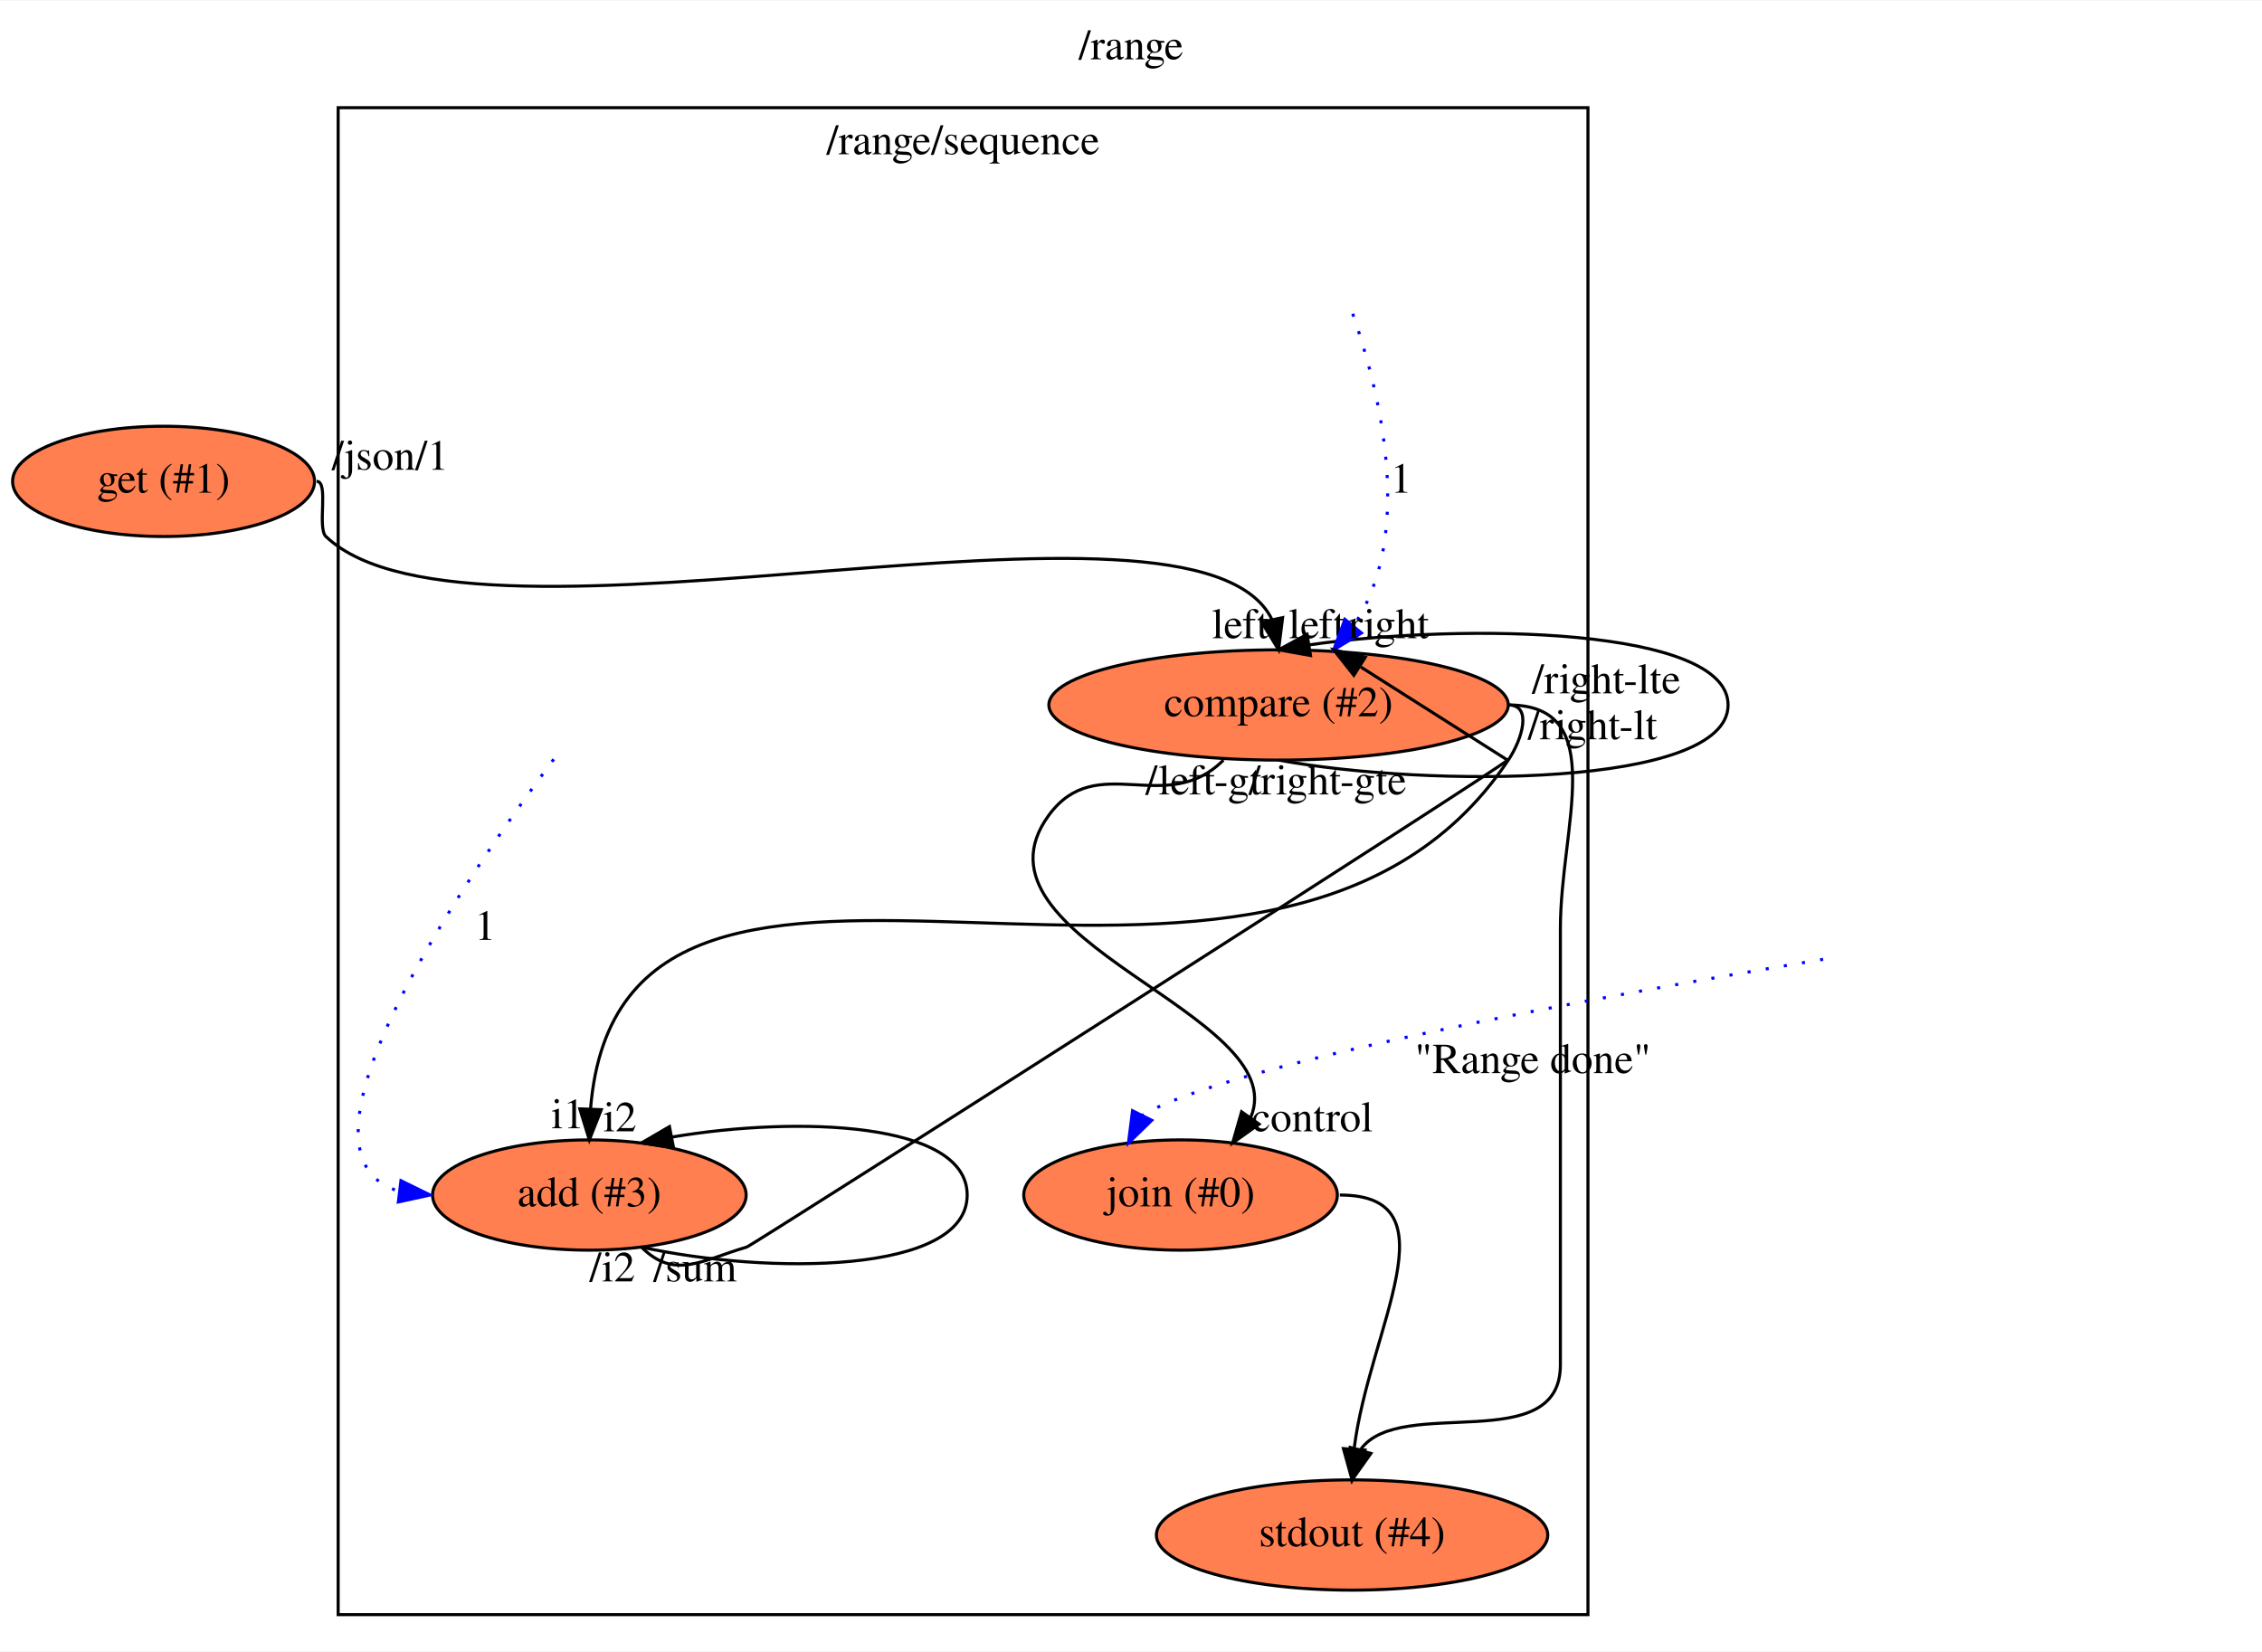
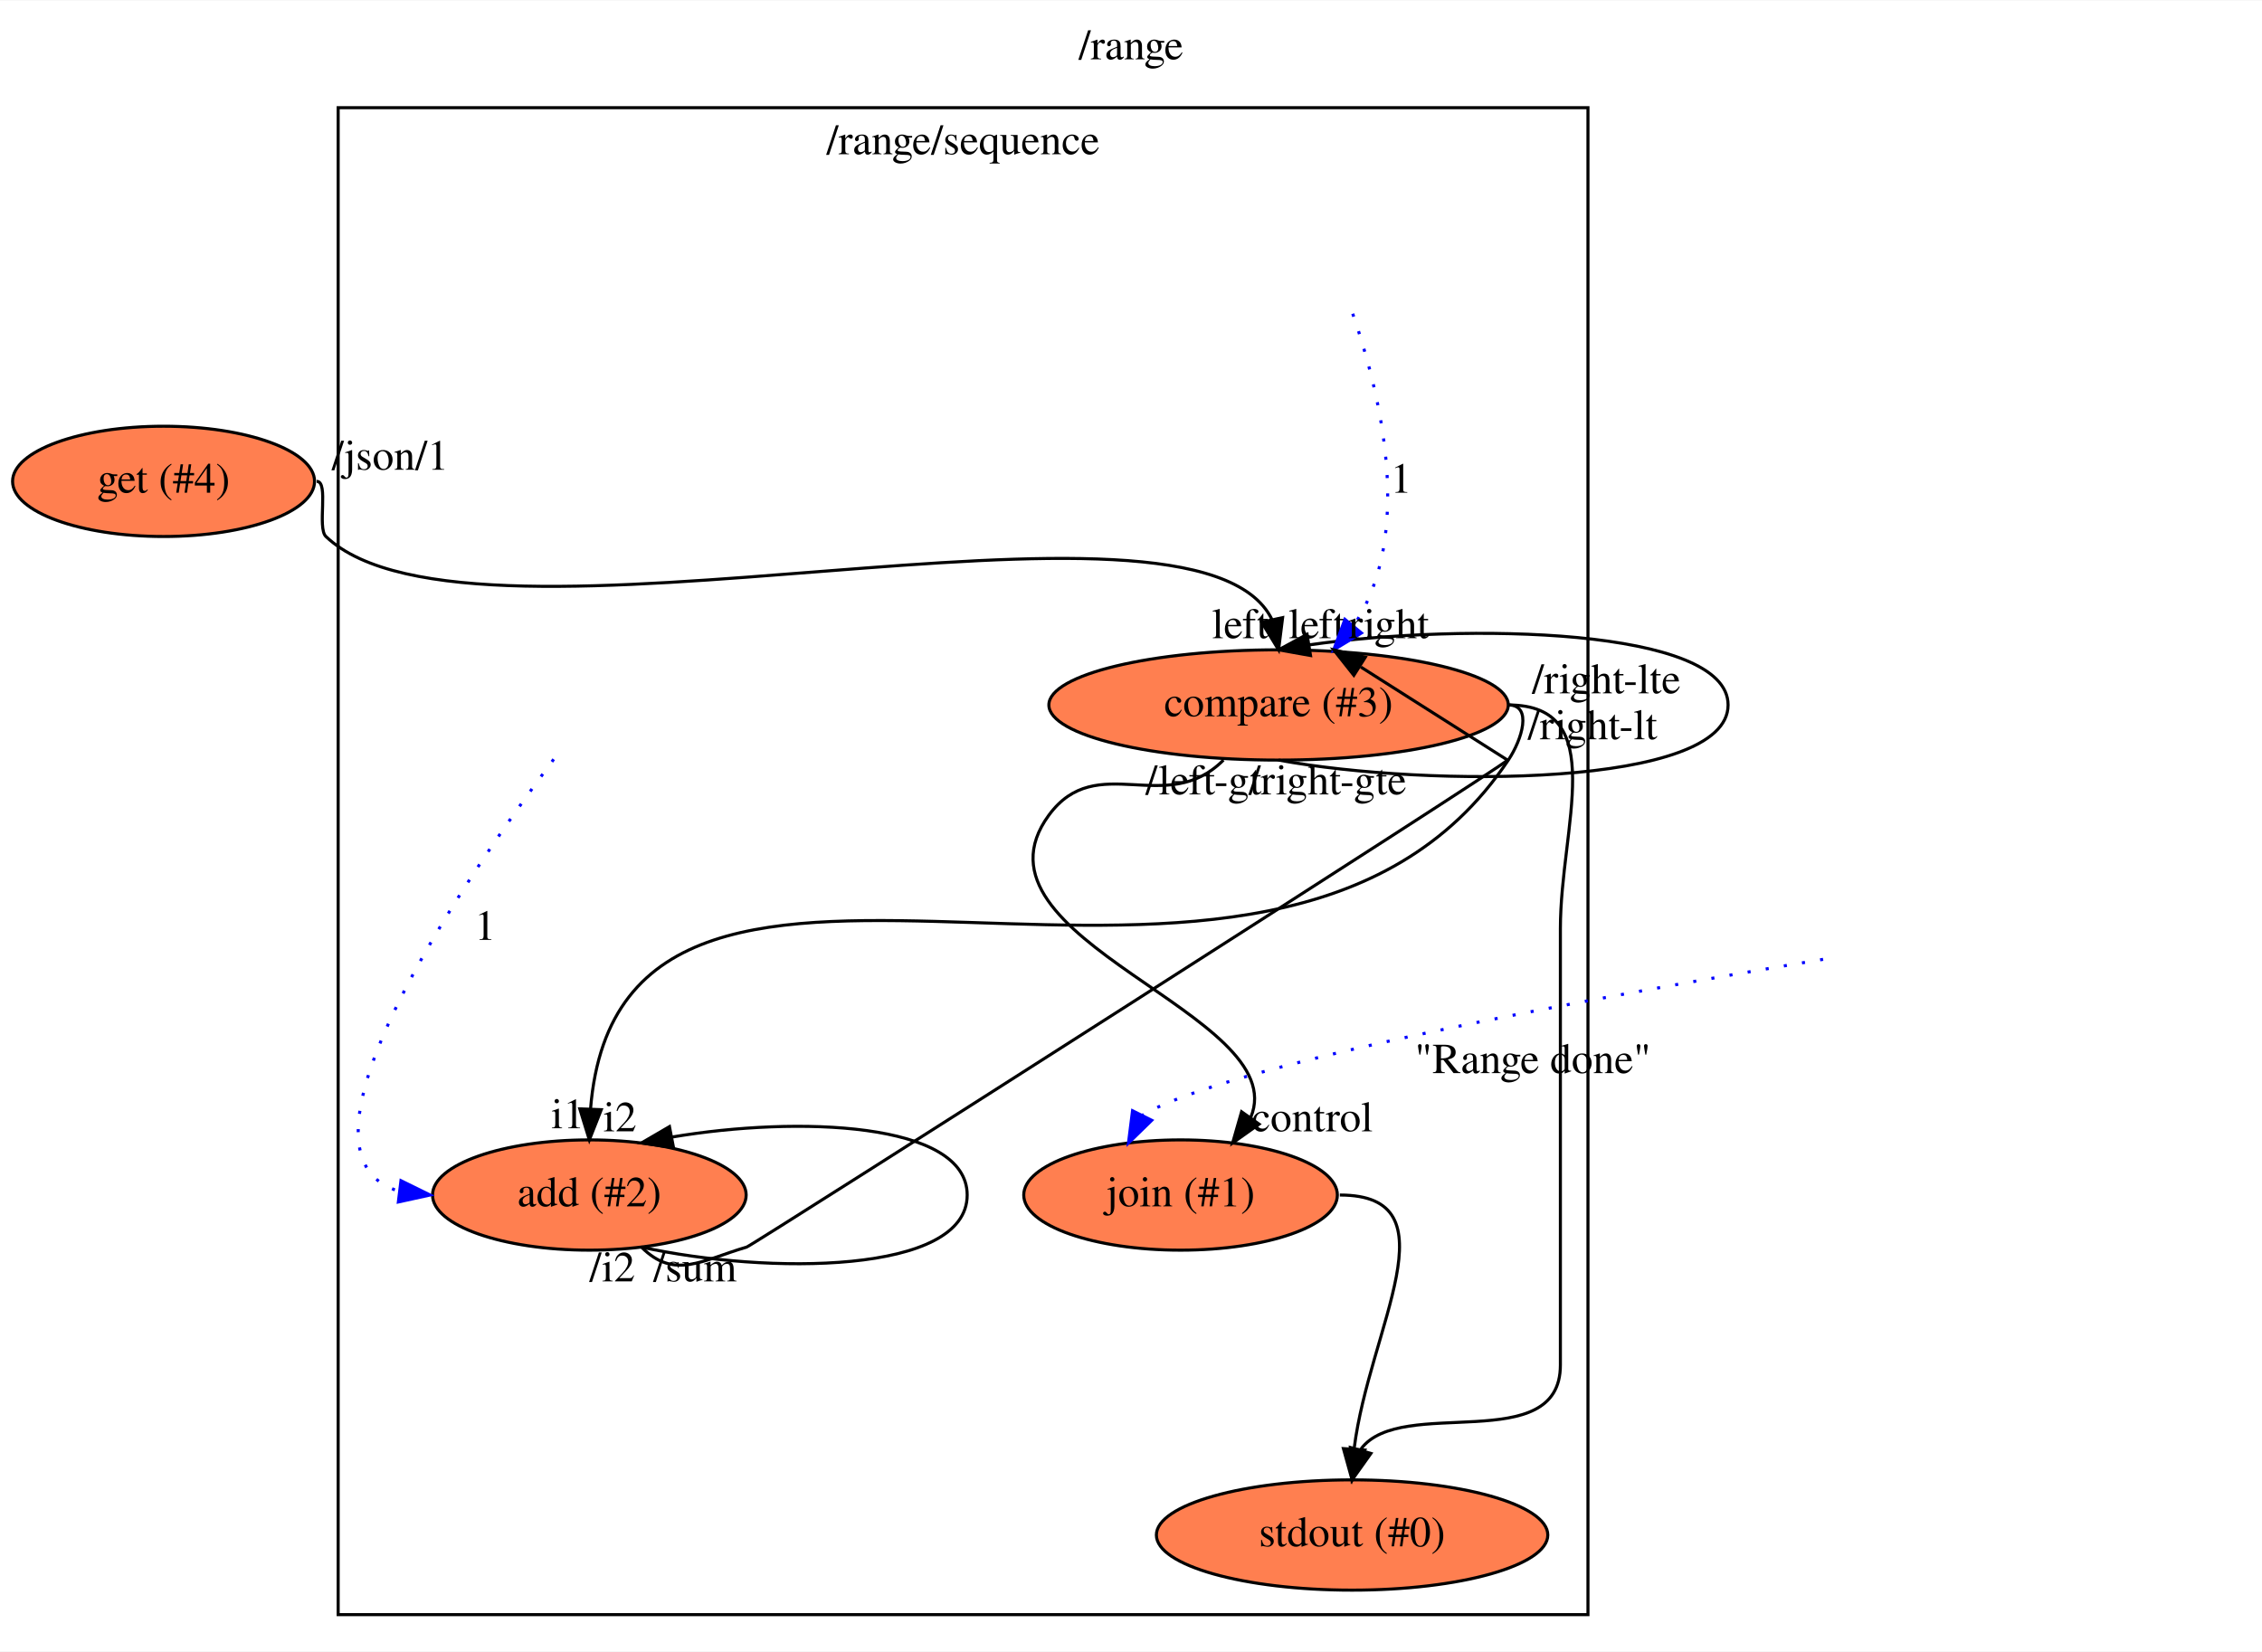
<svg xmlns="http://www.w3.org/2000/svg" xmlns:xlink="http://www.w3.org/1999/xlink" width="738pt" height="539pt" viewBox="0.00 0.00 738.44 539.00">
  <g id="graph0" class="graph" transform="scale(1 1) rotate(0) translate(4 535)">
    <polygon fill="#ffffff" stroke="transparent" points="-4,4 -4,-535 734.439,-535 734.439,4 -4,4" />
    <text text-anchor="middle" x="365.219" y="-515.8" font-family="Times,serif" font-size="14.00" fill="#000000">/range</text>
    <g id="clust1" class="cluster">
      <polygon fill="none" stroke="#000000" points="106.396,-8 106.396,-500 514.396,-500 514.396,-8 106.396,-8" />
      <text text-anchor="middle" x="310.396" y="-484.8" font-family="Times,serif" font-size="14.00" fill="#000000">/range/sequence</text>
    </g>
    <g id="node1" class="node">
      <g id="a_node1">
-         <a xlink:href="file:///home/travis/build/andrewdavidmackenzie/flow/flowr/src/lib/flowruntime/args/get.html" xlink:title="get (#1)">
+         <a xlink:href="file:///home/travis/build/andrewdavidmackenzie/flow/flowr/src/lib/flowruntime/args/get.html" xlink:title="get (#4)">
          <ellipse fill="#ff7f50" stroke="#000000" cx="49.396" cy="-378" rx="49.291" ry="18" />
-           <text text-anchor="middle" x="49.396" y="-374.3" font-family="Times,serif" font-size="14.00" fill="#000000">get (#1)</text>
+           <text text-anchor="middle" x="49.396" y="-374.3" font-family="Times,serif" font-size="14.00" fill="#000000">get (#4)</text>
        </a>
      </g>
    </g>
    <g id="node2" class="node">
      <g id="a_node2">
-         <a xlink:href="file:///home/travis/build/andrewdavidmackenzie/flow/flowstdlib/control/compare_switch/compare_switch.html" xlink:title="compare (#2)">
+         <a xlink:href="file:///home/travis/build/andrewdavidmackenzie/flow/flowstdlib/control/compare_switch/compare_switch.html" xlink:title="compare (#3)">
          <ellipse fill="#ff7f50" stroke="#000000" cx="413.396" cy="-305" rx="74.987" ry="18" />
-           <text text-anchor="middle" x="413.396" y="-301.3" font-family="Times,serif" font-size="14.00" fill="#000000">compare (#2)</text>
+           <text text-anchor="middle" x="413.396" y="-301.3" font-family="Times,serif" font-size="14.00" fill="#000000">compare (#3)</text>
        </a>
      </g>
    </g>
    <g id="edge1" class="edge">
      <path fill="none" stroke="#000000" d="M99.396,-378C103.451,-378 99.462,-362.8 102.396,-360 150.09,-314.484 386.49,-384.45 411.29,-332.798" />
      <polygon fill="#000000" stroke="#000000" points="414.716,-333.512 413.396,-323 407.873,-332.041 414.716,-333.512" />
      <text text-anchor="middle" x="400.896" y="-326.8" font-family="Times,serif" font-size="14.00" fill="#000000">left</text>
      <text text-anchor="middle" x="123.396" y="-381.8" font-family="Times,serif" font-size="14.00" fill="#000000">/json/1</text>
    </g>
    <g id="edge4" class="edge">
      <path fill="none" stroke="#000000" d="M413.396,-287C462.31,-278 560.139,-278 560.139,-305 560.139,-330.26 474.514,-331.888 423.424,-324.623" />
      <polygon fill="#000000" stroke="#000000" points="423.826,-321.143 413.396,-323 422.708,-328.053 423.826,-321.143" />
      <text text-anchor="middle" x="425.896" y="-326.8" font-family="Times,serif" font-size="14.00" fill="#000000">left</text>
      <text text-anchor="middle" x="388.896" y="-275.8" font-family="Times,serif" font-size="14.00" fill="#000000">/left-gt</text>
    </g>
    <g id="node4" class="node">
      <g id="a_node4">
-         <a xlink:href="file:///home/travis/build/andrewdavidmackenzie/flow/flowr/src/lib/flowruntime/stdio/stdout.html" xlink:title="stdout (#4)">
+         <a xlink:href="file:///home/travis/build/andrewdavidmackenzie/flow/flowr/src/lib/flowruntime/stdio/stdout.html" xlink:title="stdout (#0)">
          <ellipse fill="#ff7f50" stroke="#000000" cx="437.396" cy="-34" rx="63.889" ry="18" />
-           <text text-anchor="middle" x="437.396" y="-30.3" font-family="Times,serif" font-size="14.00" fill="#000000">stdout (#4)</text>
+           <text text-anchor="middle" x="437.396" y="-30.3" font-family="Times,serif" font-size="14.00" fill="#000000">stdout (#0)</text>
        </a>
      </g>
    </g>
    <g id="edge3" class="edge">
      <path fill="none" stroke="#000000" d="M488.396,-305C521.708,-305 505.396,-265.313 505.396,-232 505.396,-232 505.396,-232 505.396,-89.5 505.396,-59.301 453.333,-79.663 440.317,-62.105" />
      <polygon fill="#000000" stroke="#000000" points="443.536,-60.634 437.396,-52 436.811,-62.579 443.536,-60.634" />
      <text text-anchor="middle" x="520.396" y="-308.8" font-family="Times,serif" font-size="14.00" fill="#000000">/right-lte</text>
    </g>
    <g id="node5" class="node">
      <g id="a_node5">
-         <a xlink:href="file:///home/travis/build/andrewdavidmackenzie/flow/flowstdlib/math/add/add.html" xlink:title="add (#3)">
+         <a xlink:href="file:///home/travis/build/andrewdavidmackenzie/flow/flowstdlib/math/add/add.html" xlink:title="add (#2)">
          <ellipse fill="#ff7f50" stroke="#000000" cx="188.396" cy="-145" rx="51.191" ry="18" />
-           <text text-anchor="middle" x="188.396" y="-141.3" font-family="Times,serif" font-size="14.00" fill="#000000">add (#3)</text>
+           <text text-anchor="middle" x="188.396" y="-141.3" font-family="Times,serif" font-size="14.00" fill="#000000">add (#2)</text>
        </a>
      </g>
    </g>
    <g id="edge5" class="edge">
      <path fill="none" stroke="#000000" d="M488.396,-305C496.396,-305 492.843,-293.65 488.396,-287 410.154,-169.999 199.045,-300.583 188.783,-173.066" />
      <polygon fill="#000000" stroke="#000000" points="192.278,-172.858 188.396,-163 185.283,-173.127 192.278,-172.858" />
      <text text-anchor="middle" x="181.396" y="-166.8" font-family="Times,serif" font-size="14.00" fill="#000000">i1</text>
      <text text-anchor="middle" x="515.896" y="-293.8" font-family="Times,serif" font-size="14.00" fill="#000000">/right-lt</text>
    </g>
    <g id="node6" class="node">
      <g id="a_node6">
-         <a xlink:href="file:///home/travis/build/andrewdavidmackenzie/flow/flowstdlib/control/join/join.html" xlink:title="join (#0)">
+         <a xlink:href="file:///home/travis/build/andrewdavidmackenzie/flow/flowstdlib/control/join/join.html" xlink:title="join (#1)">
          <ellipse fill="#ff7f50" stroke="#000000" cx="381.396" cy="-145" rx="51.191" ry="18" />
-           <text text-anchor="middle" x="381.396" y="-141.3" font-family="Times,serif" font-size="14.00" fill="#000000">join (#0)</text>
+           <text text-anchor="middle" x="381.396" y="-141.3" font-family="Times,serif" font-size="14.00" fill="#000000">join (#1)</text>
        </a>
      </g>
    </g>
    <g id="edge6" class="edge">
      <path fill="none" stroke="#000000" d="M395.396,-287C376.61,-268.215 354.1,-290.428 338.396,-269 308.558,-228.288 418.433,-204.293 404.317,-170.365" />
      <polygon fill="#000000" stroke="#000000" points="407.03,-168.14 398.396,-162 401.317,-172.184 407.03,-168.14" />
      <text text-anchor="middle" x="424.396" y="-165.8" font-family="Times,serif" font-size="14.00" fill="#000000">control</text>
      <text text-anchor="middle" x="429.396" y="-275.8" font-family="Times,serif" font-size="14.00" fill="#000000">/right-gte</text>
    </g>
    <g id="edge2" class="edge">
      <path fill="none" stroke="#0000ff" stroke-dasharray="1,5" d="M437.608,-432.726C446.453,-407.208 457.964,-360.689 437.916,-330.921" />
      <polygon fill="#0000ff" stroke="#0000ff" points="440.453,-328.496 431.396,-323 435.049,-332.945 440.453,-328.496" />
      <text text-anchor="middle" x="453.396" y="-374.3" font-family="Times,serif" font-size="14.00" fill="#000000">1</text>
    </g>
    <g id="edge9" class="edge">
      <path fill="none" stroke="#000000" d="M205.396,-128C216.189,-117.206 225.091,-123.713 239.741,-128 241.707,-128.575 487.156,-285.203 488.139,-287 488.139,-287 456.221,-307.25 440.262,-317.375" />
      <polygon fill="#000000" stroke="#000000" points="437.965,-314.687 431.396,-323 441.715,-320.598 437.965,-314.687" />
      <text text-anchor="middle" x="449.396" y="-326.8" font-family="Times,serif" font-size="14.00" fill="#000000">right</text>
      <text text-anchor="middle" x="222.896" y="-116.8" font-family="Times,serif" font-size="14.00" fill="#000000">/sum</text>
    </g>
    <g id="edge8" class="edge">
      <path fill="none" stroke="#000000" d="M205.396,-128C246.511,-119 311.741,-119 311.741,-145 311.741,-168.969 256.305,-170.841 215.431,-163.936" />
      <polygon fill="#000000" stroke="#000000" points="215.878,-160.458 205.396,-162 214.551,-167.331 215.878,-160.458" />
      <text text-anchor="middle" x="198.396" y="-165.8" font-family="Times,serif" font-size="14.00" fill="#000000">i2</text>
      <text text-anchor="middle" x="195.896" y="-116.8" font-family="Times,serif" font-size="14.00" fill="#000000">/i2</text>
    </g>
    <g id="edge11" class="edge">
      <path fill="none" stroke="#000000" d="M433.396,-145C471.373,-145 442.997,-101.494 438.086,-62.354" />
      <polygon fill="#000000" stroke="#000000" points="441.553,-61.745 437.396,-52 434.569,-62.211 441.553,-61.745" />
    </g>
    <g id="edge7" class="edge">
      <path fill="none" stroke="#0000ff" stroke-dasharray="1,5" d="M176.758,-287.266C147.71,-248.293 85.597,-157.724 126.443,-146.211" />
      <polygon fill="#0000ff" stroke="#0000ff" points="126.892,-149.682 136.396,-145 126.046,-142.734 126.892,-149.682" />
      <text text-anchor="middle" x="154.396" y="-228.3" font-family="Times,serif" font-size="14.00" fill="#000000">1</text>
    </g>
    <g id="edge10" class="edge">
      <path fill="none" stroke="#0000ff" stroke-dasharray="1,5" d="M591.161,-221.95C515.721,-209.399 396.317,-187.568 368.889,-171.021" />
      <polygon fill="#0000ff" stroke="#0000ff" points="371.987,-169.391 364.396,-162 365.721,-172.512 371.987,-169.391" />
      <text text-anchor="middle" x="496.396" y="-184.8" font-family="Times,serif" font-size="14.00" fill="#000000">"Range done"</text>
    </g>
  </g>
</svg>
